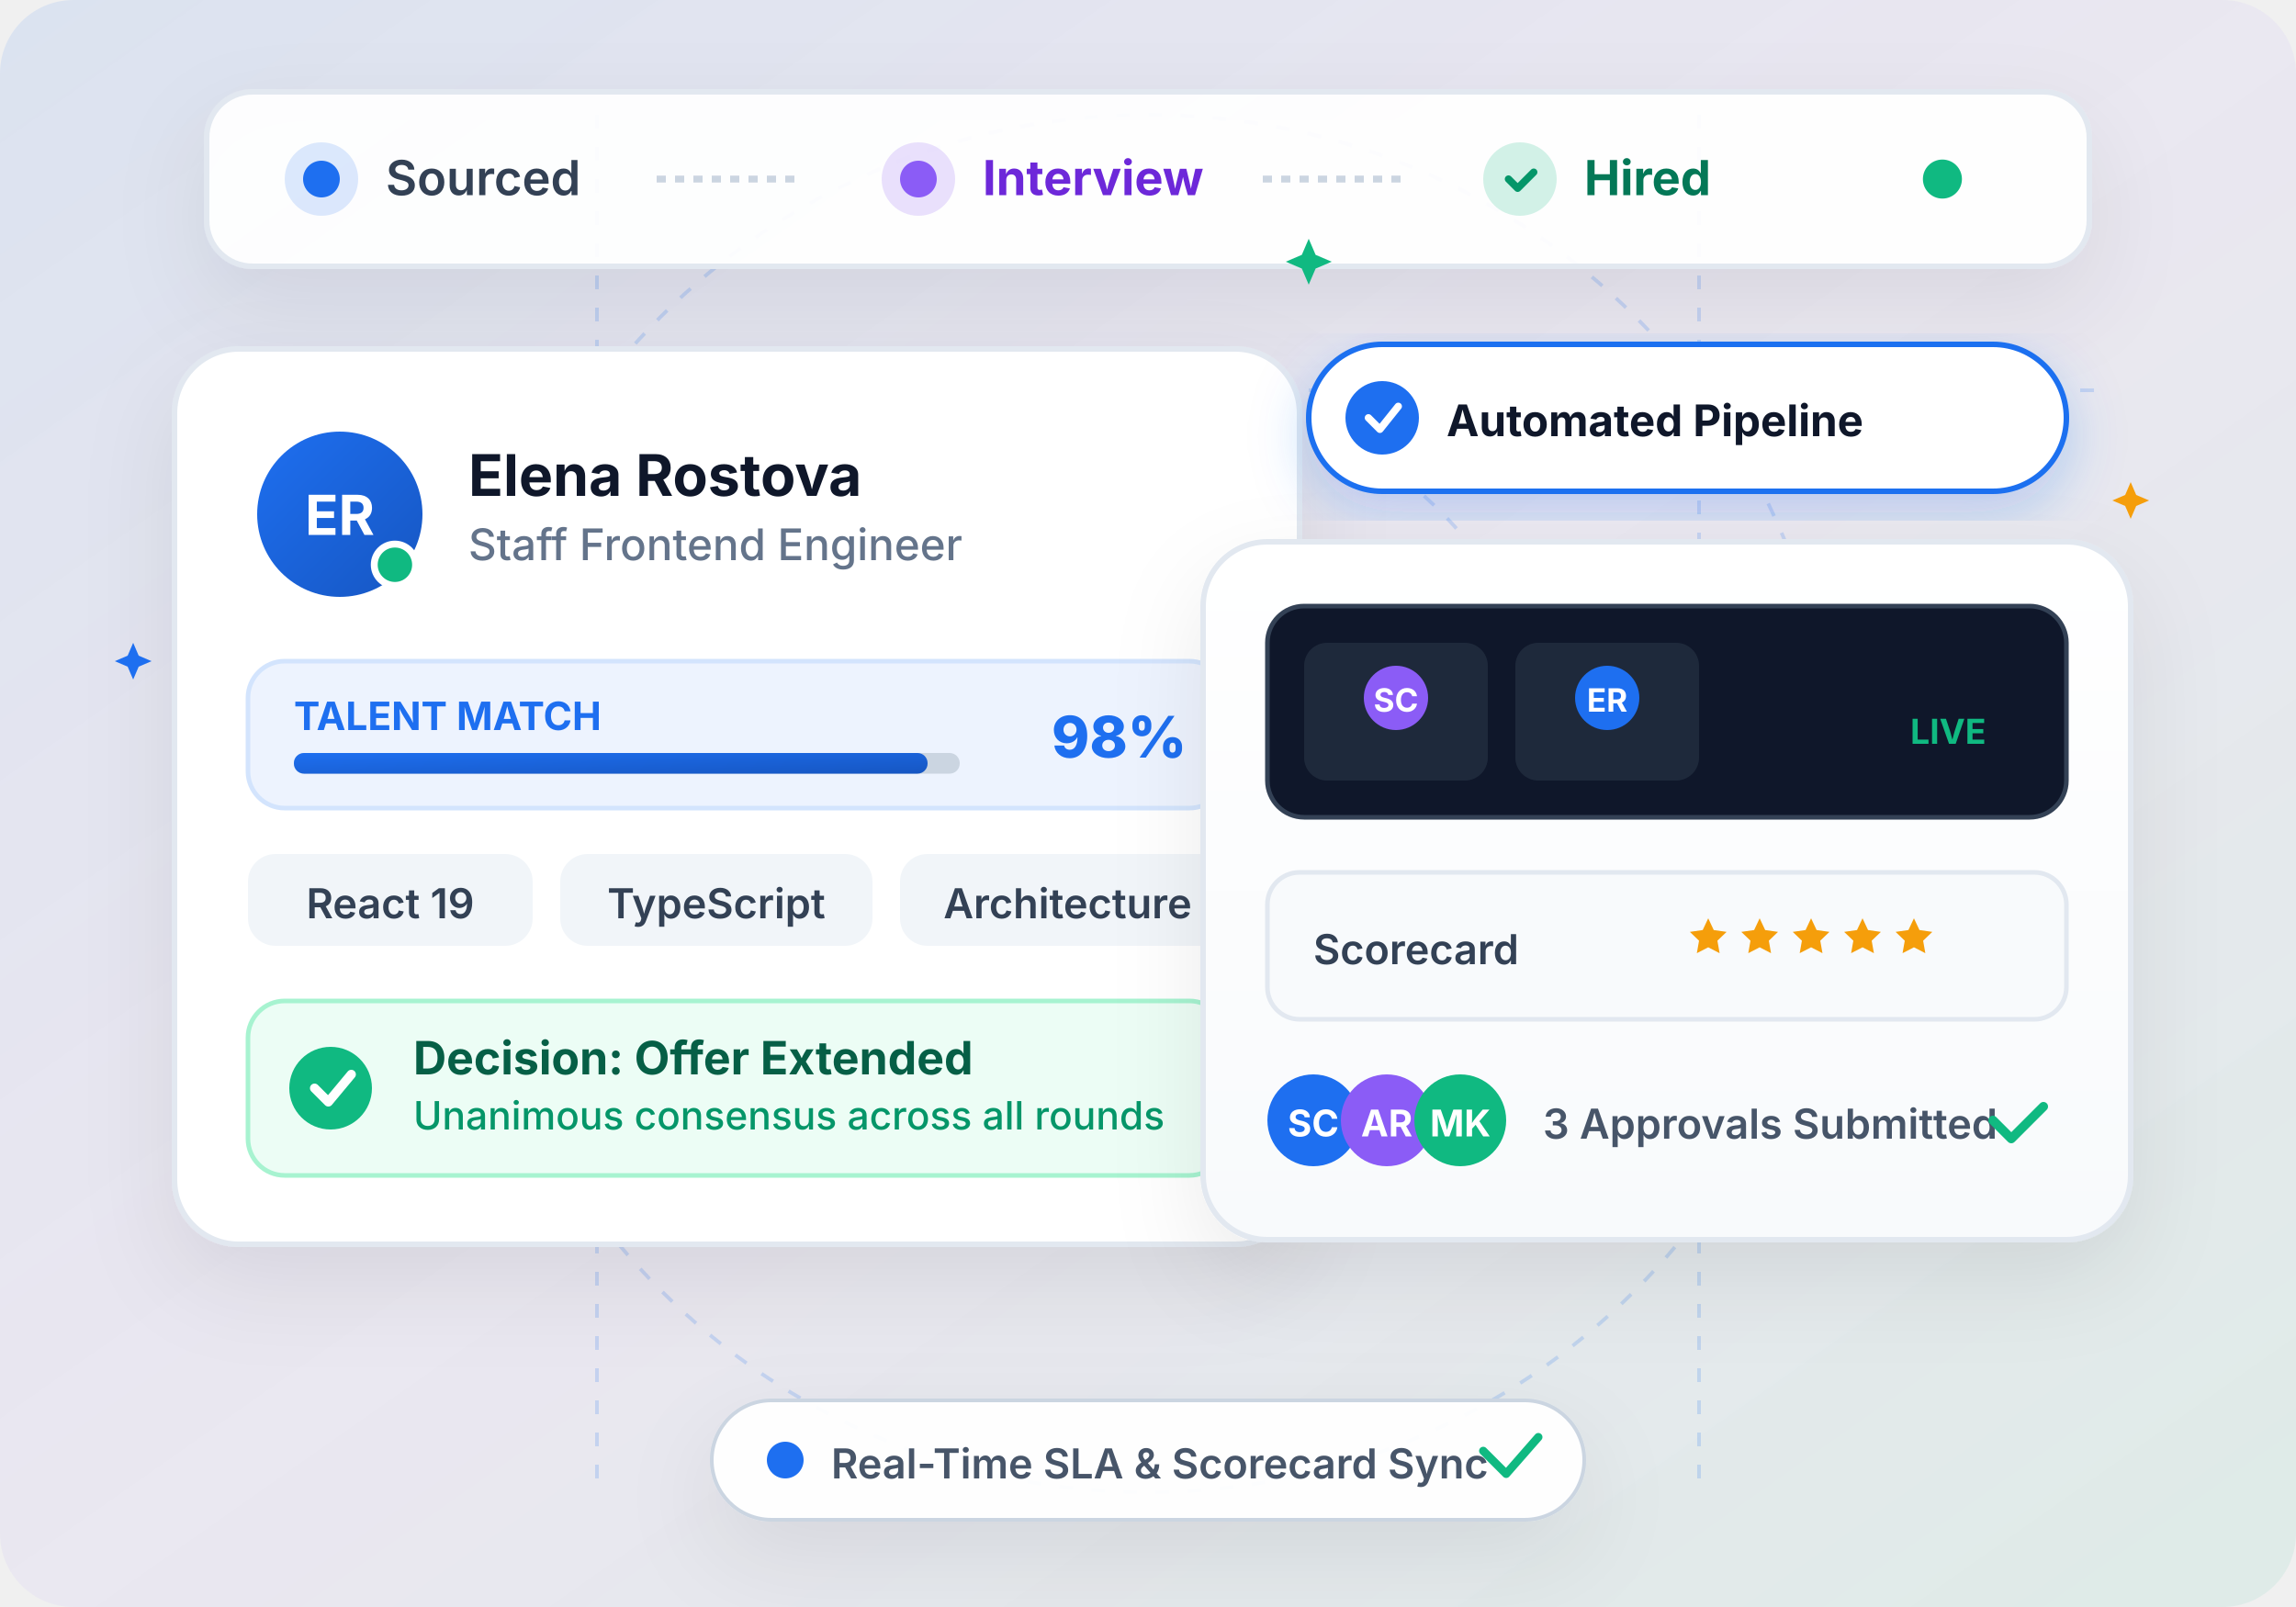
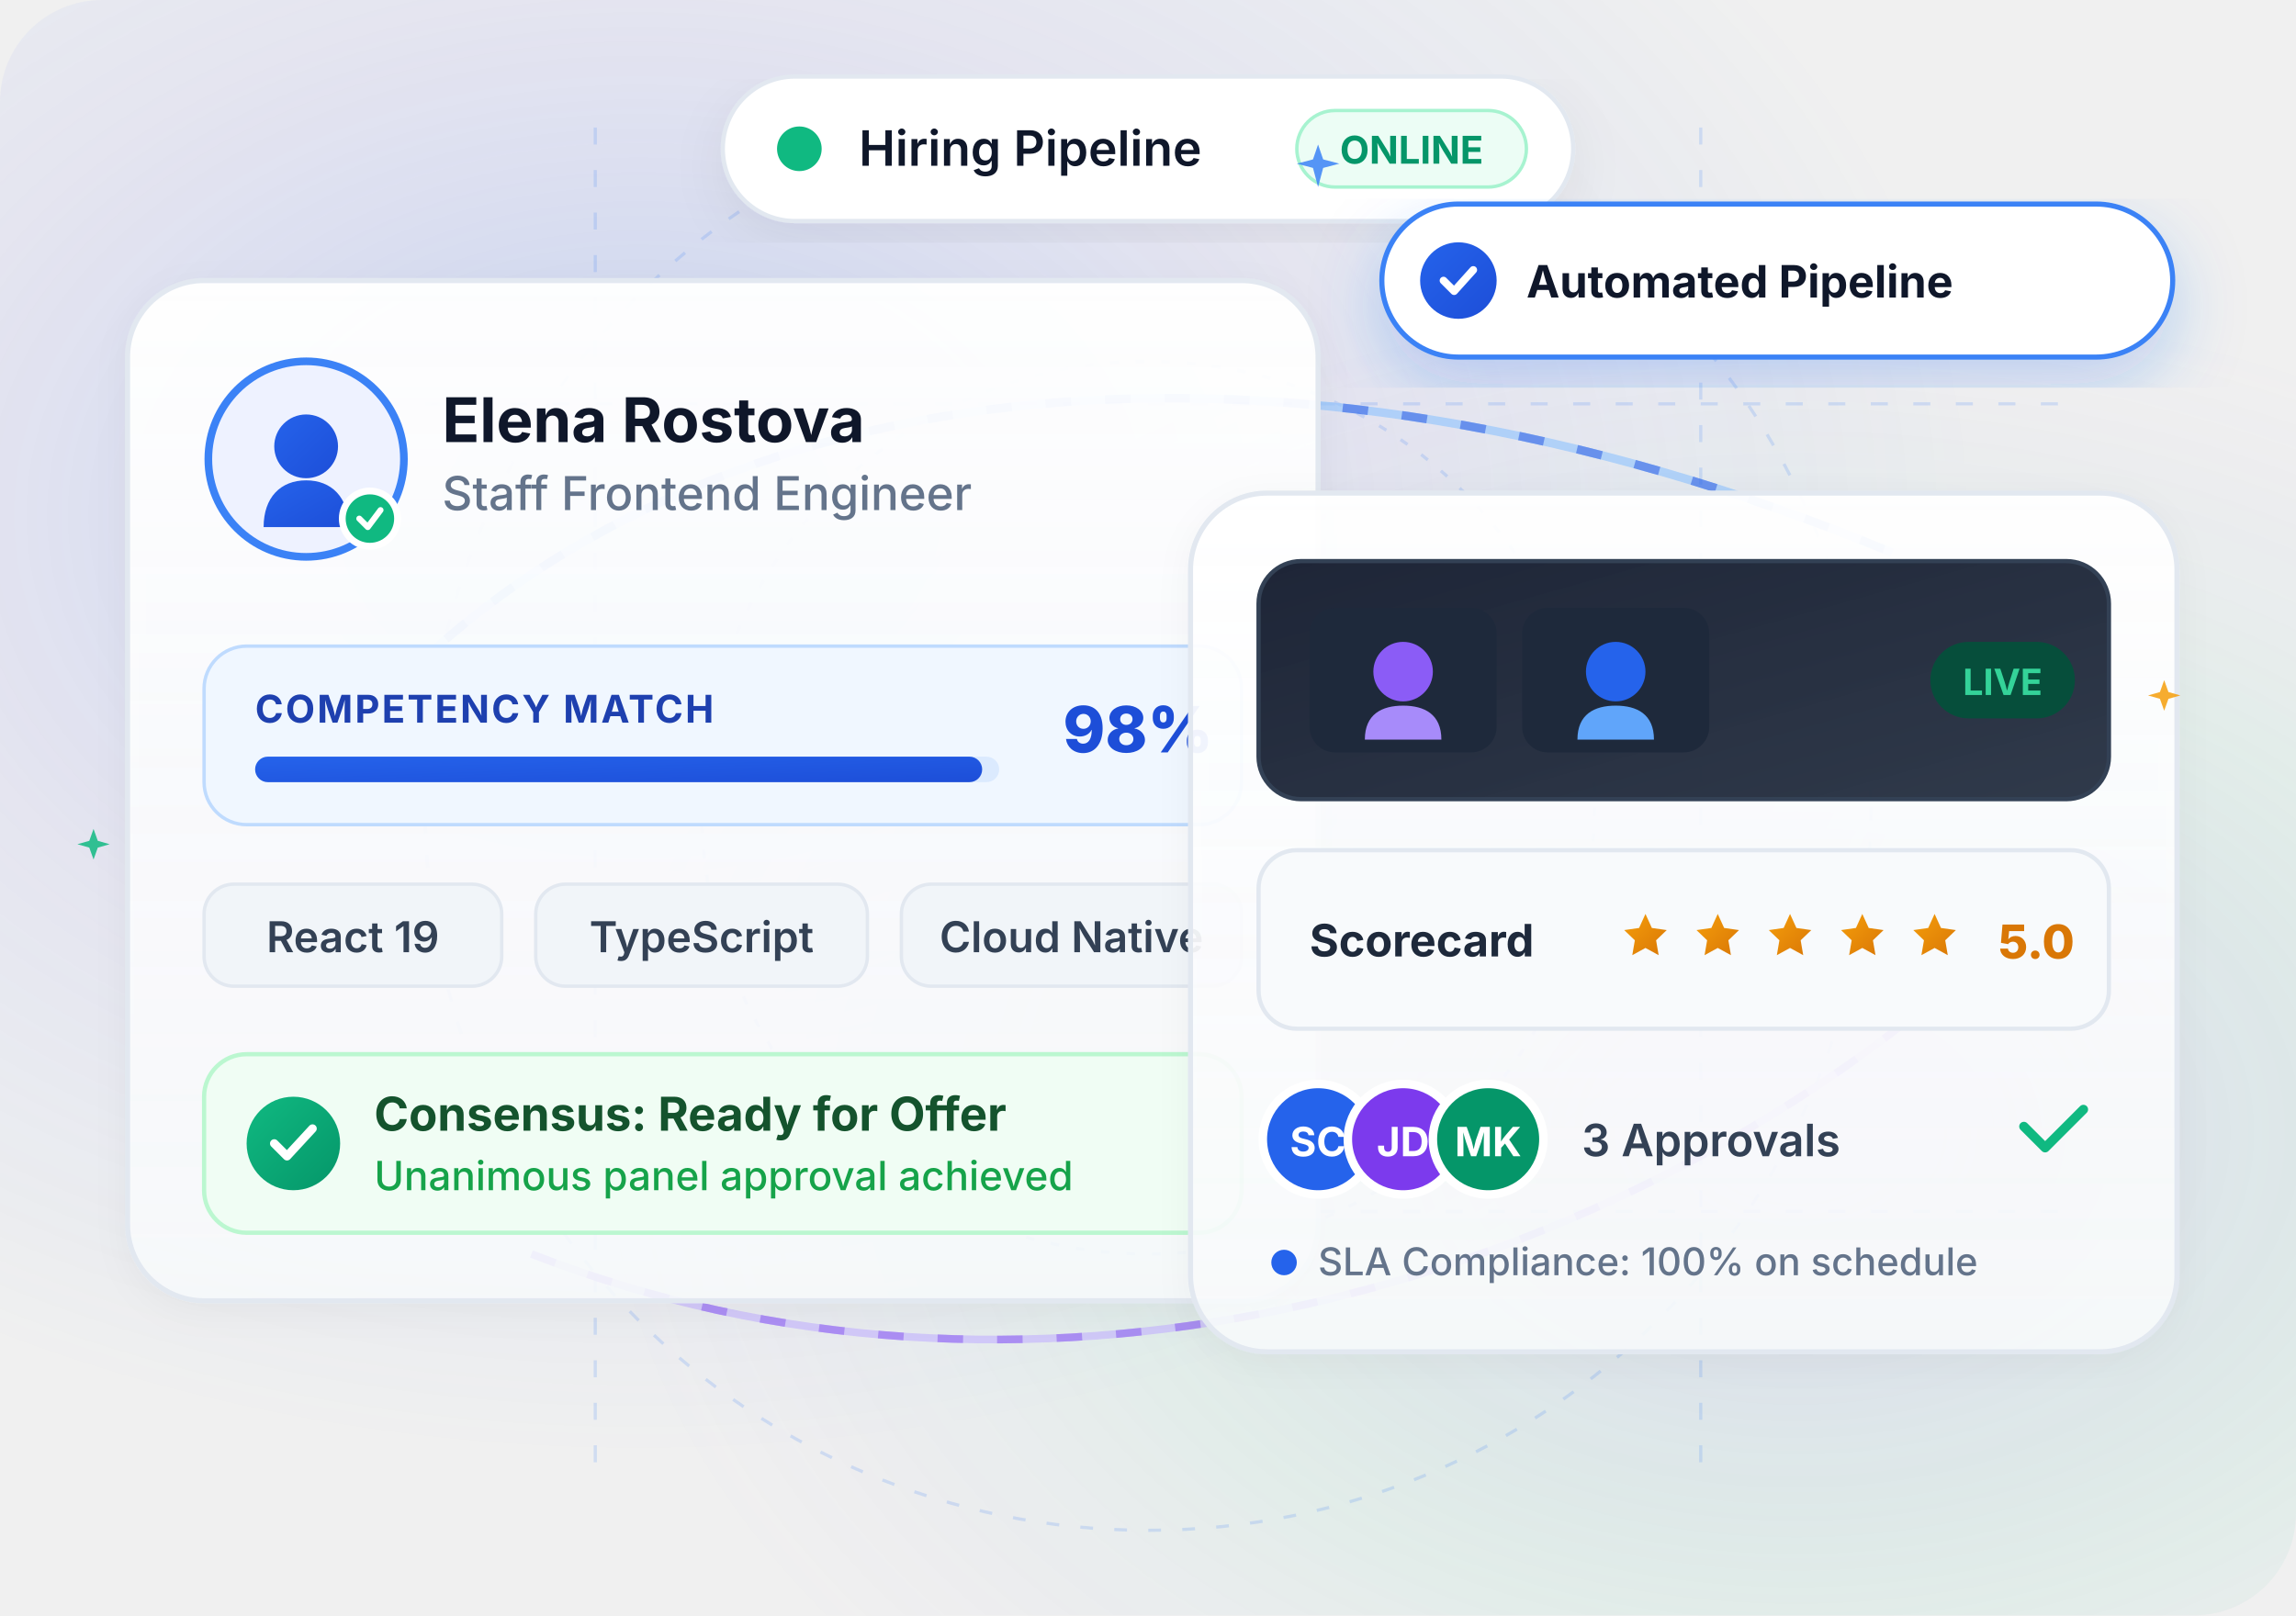
- <svg xmlns="http://www.w3.org/2000/svg" viewBox="0 0 500 350" width="100%" height="100%" fill="none" aria-label="HireStream Collaborative Recruitment and Interview Platform">
+ <svg xmlns="http://www.w3.org/2000/svg" viewBox="0 0 540 380" width="100%" height="100%" fill="none" aria-label="HireStream Intelligent Recruitment and Verification Architecture">
  <defs>
-     <linearGradient id="bgGrad" x1="0%" y1="0%" x2="100%" y2="100%">
-       <stop offset="0%" stop-color="#1E6FF0" stop-opacity="0.10" />
-       <stop offset="50%" stop-color="#8B5CF6" stop-opacity="0.06" />
-       <stop offset="100%" stop-color="#10B981" stop-opacity="0.08" />
-     </linearGradient>
-     <linearGradient id="primaryGrad" x1="0%" y1="0%" x2="100%" y2="100%">
-       <stop offset="0%" stop-color="#1E6FF0" />
-       <stop offset="100%" stop-color="#1656C2" />
-     </linearGradient>
-     <linearGradient id="emeraldGrad" x1="0%" y1="0%" x2="100%" y2="100%">
+     <radialGradient id="ambienceBlue" cx="28%" cy="32%" r="58%">
+       <stop offset="0%" stop-color="#1E6FF0" stop-opacity="0.22" />
+       <stop offset="55%" stop-color="#6366F1" stop-opacity="0.08" />
+       <stop offset="100%" stop-color="#1E6FF0" stop-opacity="0" />
+     </radialGradient>
+     <radialGradient id="ambiencePurple" cx="78%" cy="70%" r="52%">
+       <stop offset="0%" stop-color="#8B5CF6" stop-opacity="0.18" />
+       <stop offset="60%" stop-color="#10B981" stop-opacity="0.06" />
+       <stop offset="100%" stop-color="#8B5CF6" stop-opacity="0" />
+     </radialGradient>
+     <linearGradient id="blueGradient" x1="0%" y1="0%" x2="100%" y2="100%">
+       <stop offset="0%" stop-color="#2563EB" />
+       <stop offset="100%" stop-color="#1D4ED8" />
+     </linearGradient>
+     <linearGradient id="purpleGradient" x1="0%" y1="0%" x2="100%" y2="100%">
+       <stop offset="0%" stop-color="#8B5CF6" />
+       <stop offset="100%" stop-color="#6D28D9" />
+     </linearGradient>
+     <linearGradient id="emeraldGradient" x1="0%" y1="0%" x2="100%" y2="100%">
      <stop offset="0%" stop-color="#10B981" />
      <stop offset="100%" stop-color="#059669" />
    </linearGradient>
-     <linearGradient id="purpleGrad" x1="0%" y1="0%" x2="100%" y2="100%">
-       <stop offset="0%" stop-color="#8B5CF6" />
-       <stop offset="100%" stop-color="#6D28D9" />
-     </linearGradient>
-     <linearGradient id="cardGrad" x1="0%" y1="0%" x2="0%" y2="100%">
-       <stop offset="0%" stop-color="#FFFFFF" />
-       <stop offset="100%" stop-color="#F8FAFC" />
-     </linearGradient>
-     <filter id="softShadow" x="-15%" y="-15%" width="130%" height="135%" filterUnits="userSpaceOnUse">
-       <feDropShadow dx="0" dy="8" stdDeviation="10" flood-color="#0F172A" flood-opacity="0.08" />
-     </filter>
-     <filter id="glowGreen" x="-20%" y="-20%" width="140%" height="140%">
-       <feDropShadow dx="0" dy="4" stdDeviation="6" flood-color="#10B981" flood-opacity="0.3" />
+     <linearGradient id="amberGradient" x1="0%" y1="0%" x2="100%" y2="100%">
+       <stop offset="0%" stop-color="#F59E0B" />
+       <stop offset="100%" stop-color="#D97706" />
+     </linearGradient>
+     <linearGradient id="glassSurface" x1="0%" y1="0%" x2="0%" y2="100%">
+       <stop offset="0%" stop-color="#FFFFFF" stop-opacity="0.96" />
+       <stop offset="100%" stop-color="#F8FAFC" stop-opacity="0.90" />
+     </linearGradient>
+     <linearGradient id="glassDark" x1="0%" y1="0%" x2="100%" y2="100%">
+       <stop offset="0%" stop-color="#0F172A" stop-opacity="0.94" />
+       <stop offset="100%" stop-color="#1E293B" stop-opacity="0.92" />
+     </linearGradient>
+     <filter id="shadowElevated" x="-15%" y="-15%" width="130%" height="135%" filterUnits="userSpaceOnUse">
+       <feDropShadow dx="0" dy="12" stdDeviation="14" flood-color="#0F172A" flood-opacity="0.08" />
+       <feDropShadow dx="0" dy="2" stdDeviation="4" flood-color="#0F172A" flood-opacity="0.04" />
    </filter>
    <filter id="glowBlue" x="-20%" y="-20%" width="140%" height="140%">
-       <feDropShadow dx="0" dy="4" stdDeviation="6" flood-color="#1E6FF0" flood-opacity="0.25" />
+       <feDropShadow dx="0" dy="6" stdDeviation="8" flood-color="#1E6FF0" flood-opacity="0.25" />
+     </filter>
+     <filter id="glowEmerald" x="-20%" y="-20%" width="140%" height="140%">
+       <feDropShadow dx="0" dy="4" stdDeviation="6" flood-color="#10B981" flood-opacity="0.25" />
+     </filter>
+     <filter id="subtleShadow" x="-10%" y="-10%" width="120%" height="125%">
+       <feDropShadow dx="0" dy="4" stdDeviation="6" flood-color="#0F172A" flood-opacity="0.06" />
    </filter>
  </defs>
  <style>
-     @keyframes floatMain {
-       0%, 100% { transform: translateY(0px); }
-       50% { transform: translateY(-7px); }
-     }
-     @keyframes floatSub {
+     @keyframes floatPrimary {
      0%, 100% { transform: translateY(0px); }
      50% { transform: translateY(-9px); }
    }
-     @keyframes floatPill {
+     @keyframes floatSecondary {
+       0%, 100% { transform: translateY(0px); }
+       50% { transform: translateY(8px); }
+     }
+     @keyframes floatBadge {
      0%, 100% { transform: translateY(0px) scale(1); }
      50% { transform: translateY(-5px) scale(1.02); }
    }
+     @keyframes conduitFlow {
+       0% { stroke-dashoffset: 80; }
+       100% { stroke-dashoffset: 0; }
+     }
    @keyframes pulseRing {
      0% { r: 3.5px; opacity: 1; }
-       70% { r: 11px; opacity: 0; }
-       100% { r: 11px; opacity: 0; }
-     }
-     @keyframes wave1 {
-       0%, 100% { height: 4px; y: 13px; }
-       50% { height: 13px; y: 8.5px; }
-     }
-     @keyframes wave2 {
-       0%, 100% { height: 12px; y: 9px; }
-       50% { height: 5px; y: 12.5px; }
-     }
-     @keyframes wave3 {
-       0%, 100% { height: 6px; y: 12px; }
-       50% { height: 15px; y: 7.5px; }
-     }
-     @keyframes sparkle {
-       0%, 100% { transform: scale(0.7) rotate(0deg); opacity: 0.3; }
+       75% { r: 15px; opacity: 0; }
+       100% { r: 15px; opacity: 0; }
+     }
+     @keyframes shimmerStar {
+       0%, 100% { transform: scale(0.8) rotate(0deg); opacity: 0.4; }
      50% { transform: scale(1.2) rotate(45deg); opacity: 1; }
    }
-     @keyframes progressScan {
-       0% { width: 35px; }
-       50% { width: 110px; }
-       100% { width: 35px; }
-     }
+     @keyframes eqWave1 { 0%, 100% { height: 6px; y: 12px; } 50% { height: 20px; y: 5px; } }
+     @keyframes eqWave2 { 0%, 100% { height: 18px; y: 6px; } 50% { height: 8px; y: 11px; } }
+     @keyframes eqWave3 { 0%, 100% { height: 10px; y: 10px; } 50% { height: 22px; y: 4px; } }
+     @keyframes eqWave4 { 0%, 100% { height: 16px; y: 7px; } 50% { height: 7px; y: 11.5px; } }

-     .anim-float-main { animation: floatMain 4.8s ease-in-out infinite; }
-     .anim-float-sub { animation: floatSub 4.2s ease-in-out infinite 0.6s; }
-     .anim-pill { animation: floatPill 3.6s ease-in-out infinite alternate; }
-     .anim-radar { animation: pulseRing 2.2s cubic-bezier(0.1, 0.7, 0.4, 1) infinite; }
-     .anim-wave1 { animation: wave1 0.9s ease-in-out infinite; }
-     .anim-wave2 { animation: wave2 0.75s ease-in-out infinite; }
-     .anim-wave3 { animation: wave3 1.1s ease-in-out infinite; }
-     .anim-sparkle { transform-origin: center; animation: sparkle 3s ease-in-out infinite; }
-     .anim-progress { animation: progressScan 5s ease-in-out infinite; }
+     .anim-primary { animation: floatPrimary 5.2s ease-in-out infinite; }
+     .anim-secondary { animation: floatSecondary 4.8s ease-in-out infinite 0.6s; }
+     .anim-badge { animation: floatBadge 4s ease-in-out infinite; }
+     .anim-conduit { stroke-dasharray: 6, 8; animation: conduitFlow 2s linear infinite; }
+     .anim-pulse { animation: pulseRing 2.4s cubic-bezier(0, 0.2, 0.8, 1) infinite; }
+     .anim-shimmer { transform-origin: center; animation: shimmerStar 3.2s ease-in-out infinite; }
+     .anim-eq1 { animation: eqWave1 0.95s ease-in-out infinite; }
+     .anim-eq2 { animation: eqWave2 0.8s ease-in-out infinite 0.15s; }
+     .anim-eq3 { animation: eqWave3 1.1s ease-in-out infinite 0.35s; }
+     .anim-eq4 { animation: eqWave4 0.85s ease-in-out infinite 0.1s; }

    @media (prefers-reduced-motion: reduce) {
-       .anim-float-main, .anim-float-sub, .anim-pill, .anim-radar, .anim-wave1, .anim-wave2, .anim-wave3, .anim-sparkle, .anim-progress {
+       .anim-primary, .anim-secondary, .anim-badge, .anim-conduit, .anim-pulse,
+       .anim-shimmer, .anim-eq1, .anim-eq2, .anim-eq3, .anim-eq4 {
        animation: none !important;
      }
    }
  </style>
-   <rect width="500" height="350" rx="16" fill="url(#bgGrad)" />
-   <g opacity="0.18" stroke="#1E6FF0" stroke-width="0.8" stroke-dasharray="3,4">
-     <circle cx="250" cy="175" r="150" />
-     <circle cx="250" cy="175" r="90" />
-     <line x1="40" y1="85" x2="460" y2="85" />
-     <line x1="40" y1="265" x2="460" y2="265" />
-     <line x1="130" y1="25" x2="130" y2="325" />
-     <line x1="370" y1="25" x2="370" y2="325" />
-   </g>
-   <g transform="translate(45, 20)">
-     <rect width="410" height="38" rx="10" fill="#FFFFFF" fill-opacity="0.94" stroke="#E2E8F0" stroke-width="1.2" filter="url(#softShadow)" />
-     <g transform="translate(25, 19)">
-       <circle cx="0" cy="0" r="8" fill="#1E6FF0" fill-opacity="0.15" />
-       <circle cx="0" cy="0" r="4" fill="#1E6FF0" />
-       <text x="14" y="3.5" font-family="system-ui, -apple-system, sans-serif" font-size="10.5" font-weight="600" fill="#334155">Sourced</text>
-     </g>
-     <line x1="98" y1="19" x2="130" y2="19" stroke="#CBD5E1" stroke-width="1.5" stroke-dasharray="2,2" />
-     <g transform="translate(155, 19)">
-       <circle cx="0" cy="0" r="8" fill="#8B5CF6" fill-opacity="0.18" />
-       <circle cx="0" cy="0" r="4" fill="#8B5CF6" />
-       <text x="14" y="3.5" font-family="system-ui, -apple-system, sans-serif" font-size="10.5" font-weight="700" fill="#6D28D9">Interview</text>
-     </g>
-     <line x1="230" y1="19" x2="262" y2="19" stroke="#CBD5E1" stroke-width="1.5" stroke-dasharray="2,2" />
-     <g transform="translate(286, 19)">
-       <circle cx="0" cy="0" r="8" fill="#10B981" fill-opacity="0.18" />
-       <path d="M-2.5 0 L-0.5 2 L3 -1.5" stroke="#059669" stroke-width="1.6" stroke-linecap="round" stroke-linejoin="round" fill="none" />
-       <text x="14" y="3.5" font-family="system-ui, -apple-system, sans-serif" font-size="10.5" font-weight="700" fill="#047857">Hired</text>
-     </g>
-     <g transform="translate(378, 19)">
-       <circle cx="0" cy="0" r="3.5" fill="#10B981" />
-       <circle cx="0" cy="0" r="3.5" fill="none" stroke="#10B981" stroke-width="1.5" class="anim-radar" />
-     </g>
-   </g>
-   <g class="anim-float-main" transform="translate(38, 76)">
-     <rect width="245" height="195" rx="14" fill="#FFFFFF" stroke="#E2E8F0" stroke-width="1.2" filter="url(#softShadow)" />
+   <rect width="540" height="380" rx="24" fill="url(#ambienceBlue)" />
+   <rect width="540" height="380" rx="24" fill="url(#ambiencePurple)" />
+   <g opacity="0.18" stroke="#3B82F6" stroke-width="0.75">
+     <circle cx="270" cy="190" r="170" stroke-dasharray="3, 5" />
+     <circle cx="270" cy="190" r="105" stroke-dasharray="2, 4" />
+     <line x1="50" y1="95" x2="490" y2="95" stroke-dasharray="4, 6" />
+     <line x1="50" y1="285" x2="490" y2="285" stroke-dasharray="4, 6" />
+     <line x1="140" y1="30" x2="140" y2="350" stroke-dasharray="4, 6" />
+     <line x1="400" y1="30" x2="400" y2="350" stroke-dasharray="4, 6" />
+   </g>
+   <g opacity="0.65">
+     <path d="M 85,170 C 160,85 300,70 445,130" stroke="#93C5FD" stroke-width="2" fill="none" />
+     <path d="M 85,170 C 160,85 300,70 445,130" stroke="#2563EB" stroke-width="2" fill="none" class="anim-conduit" />
+     <path d="M 125,295 C 240,340 370,305 455,235" stroke="#C4B5FD" stroke-width="1.8" fill="none" />
+     <path d="M 125,295 C 240,340 370,305 455,235" stroke="#8B5CF6" stroke-width="1.8" fill="none" class="anim-conduit" />
+   </g>
+   <g class="anim-badge" transform="translate(170, 18)">
+     <rect width="200" height="34" rx="17" fill="#FFFFFF" stroke="#E2E8F0" stroke-width="1" filter="url(#subtleShadow)" />
+     <circle cx="18" cy="17" r="4.5" fill="#10B981" />
+     <circle cx="18" cy="17" r="4.5" fill="none" stroke="#10B981" stroke-width="1.5" class="anim-pulse" />
+     <text x="32" y="21" font-family="'Inter', system-ui, sans-serif" font-size="11.5" font-weight="600" fill="#0F172A">
+       Hiring Pipeline
+     </text>
+     <rect x="135" y="8" width="54" height="18" rx="9" fill="#ECFDF5" stroke="#A7F3D0" stroke-width="0.8" />
+     <text x="162" y="20.5" font-family="'Inter', system-ui, sans-serif" font-size="9" font-weight="700" fill="#059669" text-anchor="middle">ONLINE</text>
+   </g>
+   <g class="anim-primary" transform="translate(30, 66)">
+     <rect width="280" height="240" rx="18" fill="url(#glassSurface)" stroke="#E2E8F0" stroke-width="1.2" filter="url(#shadowElevated)" />
+     <g transform="translate(18, 18)">
+       <circle cx="24" cy="24" r="23" fill="#EEF2FF" stroke="#3B82F6" stroke-width="1.8" />
+       <path d="M 14,40 C 14,33 18,29 24,29 C 30,29 34,33 34,40 Z" fill="url(#blueGradient)" />
+       <circle cx="24" cy="21" r="7.5" fill="url(#blueGradient)" />
+       <circle cx="39" cy="38" r="6.5" fill="#10B981" stroke="#FFFFFF" stroke-width="1.6" />
+       <path d="M 36.5,38 L 38.5,40 L 41.5,36" stroke="#FFFFFF" stroke-width="1.4" stroke-linecap="round" stroke-linejoin="round" fill="none" />
+       <text x="56" y="20" font-family="'Inter', system-ui, sans-serif" font-size="14.5" font-weight="700" fill="#0F172A">Elena Rostova</text>
+       <text x="56" y="36" font-family="'Inter', system-ui, sans-serif" font-size="11" font-weight="500" fill="#64748B">Staff Frontend Engineer</text>
+     </g>
+     <g transform="translate(18, 86)">
+       <rect width="244" height="42" rx="10" fill="#F0F7FF" stroke="#BFDBFE" stroke-width="0.8" />
+       <text x="12" y="18" font-family="'Inter', system-ui, sans-serif" font-size="9" font-weight="700" fill="#1E40AF" letter-spacing="0.5">COMPETENCY MATCH</text>
+       <text x="202" y="25" font-family="'Inter', system-ui, sans-serif" font-size="15" font-weight="800" fill="#1D4ED8">98%</text>
+       <rect x="12" y="26" width="175" height="6" rx="3" fill="#DBEAFE" />
+       <rect x="12" y="26" width="171" height="6" rx="3" fill="url(#blueGradient)" />
+     </g>
+     <g transform="translate(18, 142)">
+       <rect x="0" y="0" width="70" height="24" rx="7" fill="#F1F5F9" stroke="#E2E8F0" stroke-width="0.8" />
+       <text x="35" y="16" font-family="'Inter', system-ui, sans-serif" font-size="10" font-weight="600" fill="#334155" text-anchor="middle">React 19</text>
+       <rect x="78" y="0" width="78" height="24" rx="7" fill="#F1F5F9" stroke="#E2E8F0" stroke-width="0.8" />
+       <text x="117" y="16" font-family="'Inter', system-ui, sans-serif" font-size="10" font-weight="600" fill="#334155" text-anchor="middle">TypeScript</text>
+       <rect x="164" y="0" width="80" height="24" rx="7" fill="#F1F5F9" stroke="#E2E8F0" stroke-width="0.8" />
+       <text x="204" y="16" font-family="'Inter', system-ui, sans-serif" font-size="10" font-weight="600" fill="#334155" text-anchor="middle">Cloud Native</text>
+     </g>
+     <g transform="translate(18, 182)">
+       <rect width="244" height="42" rx="10" fill="#F0FDF4" stroke="#BBF7D0" stroke-width="1" />
+       <circle cx="21" cy="21" r="11" fill="url(#emeraldGradient)" />
+       <path d="M 16.5,21 L 19.5,24 L 25.5,17.5" stroke="#FFFFFF" stroke-width="2" stroke-linecap="round" stroke-linejoin="round" fill="none" />
+       <text x="40" y="18" font-family="'Inter', system-ui, sans-serif" font-size="11" font-weight="700" fill="#14532D">Consensus: Ready for Offer</text>
+       <text x="40" y="32" font-family="'Inter', system-ui, sans-serif" font-size="9.5" font-weight="500" fill="#16A34A">Unanimous panel approval achieved</text>
+     </g>
+   </g>
+   <g class="anim-secondary" transform="translate(280, 116)">
+     <rect width="232" height="202" rx="18" fill="url(#glassSurface)" stroke="#E2E8F0" stroke-width="1.2" filter="url(#shadowElevated)" />
    <g transform="translate(16, 16)">
-       <circle cx="20" cy="20" r="18" fill="url(#primaryGrad)" />
-       <text x="20" y="24.5" font-family="system-ui, -apple-system, sans-serif" font-size="12" font-weight="700" fill="#FFFFFF" text-anchor="middle">ER</text>
-       <circle cx="32" cy="31" r="4.5" fill="#10B981" stroke="#FFFFFF" stroke-width="1.5" />
-       <text x="48" y="16" font-family="system-ui, -apple-system, sans-serif" font-size="12.5" font-weight="700" fill="#0F172A">Elena Rostova</text>
-       <text x="48" y="30" font-family="system-ui, -apple-system, sans-serif" font-size="9.5" font-weight="500" fill="#64748B">Staff Frontend Engineer</text>
-     </g>
-     <g transform="translate(16, 68)">
-       <rect width="213" height="32" rx="8" fill="#EDF3FE" stroke="#D3E4FD" stroke-width="1" />
-       <text x="10" y="15" font-family="system-ui, -apple-system, sans-serif" font-size="8.5" font-weight="700" fill="#1E6FF0">TALENT MATCH</text>
-       <text x="175" y="21" font-family="system-ui, -apple-system, sans-serif" font-size="12.5" font-weight="800" fill="#1E6FF0">98%</text>
-       <rect x="10" y="20" width="145" height="4.5" rx="2.2" fill="#CBD5E1" />
-       <rect x="10" y="20" width="138" height="4.5" rx="2.2" fill="url(#primaryGrad)" class="anim-progress" />
-     </g>
-     <g transform="translate(16, 110)">
-       <rect width="62" height="20" rx="6" fill="#F1F5F9" />
-       <text x="31" y="14" font-family="system-ui, -apple-system, sans-serif" font-size="9" font-weight="600" fill="#334155" text-anchor="middle">React 19</text>
-       <rect x="68" width="68" height="20" rx="6" fill="#F1F5F9" />
-       <text x="102" y="14" font-family="system-ui, -apple-system, sans-serif" font-size="9" font-weight="600" fill="#334155" text-anchor="middle">TypeScript</text>
-       <rect x="142" width="73" height="20" rx="6" fill="#F1F5F9" />
-       <text x="178.5" y="14" font-family="system-ui, -apple-system, sans-serif" font-size="9" font-weight="600" fill="#334155" text-anchor="middle">Architecture</text>
-     </g>
-     <g transform="translate(16, 142)">
-       <rect width="213" height="38" rx="8" fill="#ECFDF5" stroke="#A7F3D0" stroke-width="1" />
-       <circle cx="18" cy="19" r="9" fill="#10B981" />
-       <path d="M14.5 19 L17.5 22 L22.5 16" stroke="#FFFFFF" stroke-width="2" stroke-linecap="round" stroke-linejoin="round" fill="none" />
-       <text x="36" y="16" font-family="system-ui, -apple-system, sans-serif" font-size="10" font-weight="700" fill="#065F46">Decision: Offer Extended</text>
-       <text x="36" y="28" font-family="system-ui, -apple-system, sans-serif" font-size="8.5" font-weight="500" fill="#059669">Unanimous consensus across all rounds</text>
-     </g>
-   </g>
-   <g class="anim-float-sub" transform="translate(262, 118)">
-     <rect width="202" height="152" rx="14" fill="url(#cardGrad)" stroke="#E2E8F0" stroke-width="1.2" filter="url(#softShadow)" />
-     <g transform="translate(14, 14)">
-       <rect width="174" height="46" rx="8" fill="#0F172A" stroke="#334155" stroke-width="1" />
-       <rect x="8" y="8" width="40" height="30" rx="5" fill="#1E293B" />
-       <circle cx="28" cy="20" r="7" fill="#8B5CF6" />
-       <text x="28" y="23" font-family="system-ui, -apple-system, sans-serif" font-size="7" font-weight="700" fill="#FFFFFF" text-anchor="middle">SC</text>
-       <rect x="54" y="8" width="40" height="30" rx="5" fill="#1E293B" />
-       <circle cx="74" cy="20" r="7" fill="#1E6FF0" />
-       <text x="74" y="23" font-family="system-ui, -apple-system, sans-serif" font-size="7" font-weight="700" fill="#FFFFFF" text-anchor="middle">ER</text>
-       <g transform="translate(112, 14)">
-         <rect x="2" width="2.5" rx="1" fill="#10B981" class="anim-wave1" />
-         <rect x="8" width="2.5" rx="1" fill="#10B981" class="anim-wave2" />
-         <rect x="14" width="2.5" rx="1" fill="#10B981" class="anim-wave3" />
-         <rect x="20" width="2.5" rx="1" fill="#10B981" class="anim-wave1" />
-         <text x="28" y="16" font-family="system-ui, -apple-system, sans-serif" font-size="7.5" font-weight="700" fill="#10B981">LIVE</text>
-       </g>
-     </g>
-     <g transform="translate(14, 72)">
-       <rect width="174" height="32" rx="7" fill="#F8FAFC" stroke="#E2E8F0" stroke-width="1" />
-       <text x="10" y="20" font-family="system-ui, -apple-system, sans-serif" font-size="9" font-weight="600" fill="#334155">Scorecard</text>
-       <g transform="translate(92, 10)" fill="#F59E0B">
-         <path d="M5 0 L6.5 3.2 L10 3.7 L7.5 6.1 L8.1 9.5 L5 7.9 L1.9 9.5 L2.5 6.1 L0 3.7 L3.5 3.2 Z" transform="scale(0.8) translate(0, 0)" />
-         <path d="M5 0 L6.5 3.2 L10 3.7 L7.5 6.1 L8.1 9.5 L5 7.9 L1.9 9.5 L2.5 6.1 L0 3.7 L3.5 3.2 Z" transform="scale(0.8) translate(14, 0)" />
-         <path d="M5 0 L6.5 3.2 L10 3.7 L7.5 6.1 L8.1 9.5 L5 7.9 L1.9 9.5 L2.5 6.1 L0 3.7 L3.5 3.2 Z" transform="scale(0.8) translate(28, 0)" />
-         <path d="M5 0 L6.5 3.2 L10 3.7 L7.5 6.1 L8.1 9.5 L5 7.9 L1.9 9.5 L2.5 6.1 L0 3.7 L3.5 3.2 Z" transform="scale(0.8) translate(42, 0)" />
-         <path d="M5 0 L6.5 3.2 L10 3.7 L7.5 6.1 L8.1 9.5 L5 7.9 L1.9 9.5 L2.5 6.1 L0 3.7 L3.5 3.2 Z" transform="scale(0.8) translate(56, 0)" />
-       </g>
-     </g>
-     <g transform="translate(14, 114)">
-       <circle cx="10" cy="12" r="10" fill="#1E6FF0" />
-       <text x="10" y="15.5" font-family="system-ui, -apple-system, sans-serif" font-size="8" font-weight="700" fill="#FFFFFF" text-anchor="middle">SC</text>
-       <circle cx="26" cy="12" r="10" fill="#8B5CF6" />
-       <text x="26" y="15.5" font-family="system-ui, -apple-system, sans-serif" font-size="8" font-weight="700" fill="#FFFFFF" text-anchor="middle">AR</text>
-       <circle cx="42" cy="12" r="10" fill="#10B981" />
-       <text x="42" y="15.5" font-family="system-ui, -apple-system, sans-serif" font-size="8" font-weight="700" fill="#FFFFFF" text-anchor="middle">MK</text>
-       <text x="60" y="16" font-family="system-ui, -apple-system, sans-serif" font-size="9" font-weight="600" fill="#475569">3 Approvals Submitted</text>
-       <path d="M158 12 L162 16 L169 9" stroke="#10B981" stroke-width="2" stroke-linecap="round" stroke-linejoin="round" fill="none" />
-     </g>
-   </g>
-   <g class="anim-pill" transform="translate(285, 75)">
-     <rect width="165" height="32" rx="16" fill="#FFFFFF" stroke="#1E6FF0" stroke-width="1.2" filter="url(#glowBlue)" />
-     <circle cx="16" cy="16" r="8" fill="#1E6FF0" />
-     <path d="M13 16 L15.5 18.5 L19.5 13.5" stroke="#FFFFFF" stroke-width="1.6" stroke-linecap="round" stroke-linejoin="round" fill="none" />
-     <text x="30" y="20" font-family="system-ui, -apple-system, sans-serif" font-size="9.5" font-weight="700" fill="#0F172A">Automated Pipeline</text>
-   </g>
-   <g class="anim-sparkle" transform="translate(280, 52)">
-     <polygon points="5,0 6.5,3.5 10,5 6.5,6.5 5,10 3.5,6.5 0,5 3.5,3.5" fill="#10B981" />
-   </g>
-   <g class="anim-sparkle" transform="translate(460, 105)">
-     <polygon points="4,0 5.2,2.8 8,4 5.2,5.2 4,8 2.8,5.2 0,4 2.8,2.8" fill="#F59E0B" />
-   </g>
-   <g class="anim-sparkle" transform="translate(25, 140)">
-     <polygon points="4,0 5.2,2.8 8,4 5.2,5.2 4,8 2.8,5.2 0,4 2.8,2.8" fill="#1E6FF0" />
-   </g>
-   <g transform="translate(155, 305)">
-     <rect width="190" height="26" rx="13" fill="#FFFFFF" fill-opacity="0.95" stroke="#CBD5E1" stroke-width="0.8" filter="url(#softShadow)" />
-     <circle cx="16" cy="13" r="4" fill="#1E6FF0" />
-     <text x="26" y="17" font-family="system-ui, -apple-system, sans-serif" font-size="9" font-weight="600" fill="#475569">Real-Time SLA &amp; Scorecard Sync</text>
-     <path d="M168 11 L173 16 L180 8" stroke="#10B981" stroke-width="1.8" stroke-linecap="round" stroke-linejoin="round" fill="none" />
+       <rect width="200" height="56" rx="10" fill="url(#glassDark)" stroke="#334155" stroke-width="1" />
+       <g transform="translate(12, 11)">
+         <rect width="44" height="34" rx="6" fill="#1E293B" />
+         <circle cx="22" cy="15" r="7" fill="#8B5CF6" />
+         <path d="M 13,31 C 13,25 17,23 22,23 C 27,23 31,25 31,31 Z" fill="#A78BFA" />
+       </g>
+       <g transform="translate(62, 11)">
+         <rect width="44" height="34" rx="6" fill="#1E293B" />
+         <circle cx="22" cy="15" r="7" fill="#2563EB" />
+         <path d="M 13,31 C 13,25 17,23 22,23 C 27,23 31,25 31,31 Z" fill="#60A5FA" />
+       </g>
+       <g transform="translate(122, 15)">
+         <rect x="0" width="3" rx="1.5" fill="#10B981" class="anim-eq1" />
+         <rect x="7" width="3" rx="1.5" fill="#10B981" class="anim-eq2" />
+         <rect x="14" width="3" rx="1.5" fill="#10B981" class="anim-eq3" />
+         <rect x="21" width="3" rx="1.5" fill="#10B981" class="anim-eq4" />
+         <rect x="36" y="4" width="34" height="18" rx="9" fill="#064E3B" />
+         <text x="53" y="16.5" font-family="'Inter', system-ui, sans-serif" font-size="8.5" font-weight="700" fill="#34D399" text-anchor="middle">LIVE</text>
+       </g>
+     </g>
+     <g transform="translate(16, 84)">
+       <rect width="200" height="42" rx="9" fill="#F8FAFC" stroke="#E2E8F0" stroke-width="1" />
+       <text x="12" y="25" font-family="'Inter', system-ui, sans-serif" font-size="10.5" font-weight="700" fill="#1E293B">Scorecard</text>
+       <g transform="translate(86, 15)" fill="url(#amberGradient)">
+         <path d="M 5,0 L 6.5,3.3 L 10,3.8 L 7.5,6.2 L 8.1,9.7 L 5,8 L 1.9,9.7 L 2.5,6.2 L 0,3.8 L 3.5,3.3 Z" />
+         <path d="M 5,0 L 6.5,3.3 L 10,3.8 L 7.5,6.2 L 8.1,9.7 L 5,8 L 1.9,9.7 L 2.5,6.2 L 0,3.8 L 3.5,3.3 Z" transform="translate(17, 0)" />
+         <path d="M 5,0 L 6.5,3.3 L 10,3.8 L 7.5,6.2 L 8.1,9.7 L 5,8 L 1.9,9.7 L 2.5,6.2 L 0,3.8 L 3.5,3.3 Z" transform="translate(34, 0)" />
+         <path d="M 5,0 L 6.5,3.3 L 10,3.8 L 7.5,6.2 L 8.1,9.7 L 5,8 L 1.9,9.7 L 2.5,6.2 L 0,3.8 L 3.5,3.3 Z" transform="translate(51, 0)" />
+         <path d="M 5,0 L 6.5,3.3 L 10,3.8 L 7.5,6.2 L 8.1,9.7 L 5,8 L 1.9,9.7 L 2.5,6.2 L 0,3.8 L 3.5,3.3 Z" transform="translate(68, 0)" />
+         <text x="88" y="10.5" font-family="'Inter', system-ui, sans-serif" font-size="11" font-weight="800" fill="#D97706">5.0</text>
+       </g>
+     </g>
+     <g transform="translate(16, 138)">
+       <circle cx="14" cy="14" r="13" fill="#2563EB" stroke="#FFFFFF" stroke-width="2" />
+       <text x="14" y="18" font-family="'Inter', system-ui, sans-serif" font-size="9.5" font-weight="700" fill="#FFFFFF" text-anchor="middle">SC</text>
+       <circle cx="34" cy="14" r="13" fill="#7C3AED" stroke="#FFFFFF" stroke-width="2" />
+       <text x="34" y="18" font-family="'Inter', system-ui, sans-serif" font-size="9.5" font-weight="700" fill="#FFFFFF" text-anchor="middle">JD</text>
+       <circle cx="54" cy="14" r="13" fill="#059669" stroke="#FFFFFF" stroke-width="2" />
+       <text x="54" y="18" font-family="'Inter', system-ui, sans-serif" font-size="9.5" font-weight="700" fill="#FFFFFF" text-anchor="middle">MK</text>
+       <text x="76" y="18" font-family="'Inter', system-ui, sans-serif" font-size="10.5" font-weight="600" fill="#334155">3 Approvals</text>
+       <path d="M 180,11 L 185,16 L 194,7" stroke="#10B981" stroke-width="2.2" stroke-linecap="round" stroke-linejoin="round" fill="none" />
+     </g>
+     <g transform="translate(16, 175)">
+       <circle cx="6" cy="6" r="3" fill="#2563EB" />
+       <text x="14" y="9" font-family="'Inter', system-ui, sans-serif" font-size="9" font-weight="500" fill="#64748B">SLA Compliance: 100% on schedule</text>
+     </g>
+   </g>
+   <g class="anim-badge" transform="translate(325, 48)">
+     <rect width="186" height="36" rx="18" fill="#FFFFFF" stroke="#3B82F6" stroke-width="1.2" filter="url(#glowBlue)" />
+     <circle cx="18" cy="18" r="9" fill="url(#blueGradient)" />
+     <path d="M 14.5,18 L 17,20.5 L 21.5,15.5" stroke="#FFFFFF" stroke-width="1.8" stroke-linecap="round" stroke-linejoin="round" fill="none" />
+     <text x="34" y="22" font-family="'Inter', system-ui, sans-serif" font-size="10.5" font-weight="700" fill="#0F172A">
+       Automated Pipeline
+     </text>
+   </g>
+   <g class="anim-shimmer" transform="translate(305, 34)" opacity="0.85">
+     <polygon points="5,0 6.2,3.5 10,4.5 6.2,5.5 5,10 3.8,5.5 0,4.5 3.8,3.5" fill="#3B82F6" />
+   </g>
+   <g class="anim-shimmer" transform="translate(505, 160)" opacity="0.85">
+     <polygon points="4,0 5,2.8 7.8,3.6 5,4.4 4,7.2 3,4.4 0.2,3.6 3,2.8" fill="#F59E0B" />
+   </g>
+   <g class="anim-shimmer" transform="translate(18, 195)" opacity="0.85">
+     <polygon points="4,0 5,2.8 7.8,3.6 5,4.4 4,7.2 3,4.4 0.2,3.6 3,2.8" fill="#10B981" />
  </g>
</svg>
